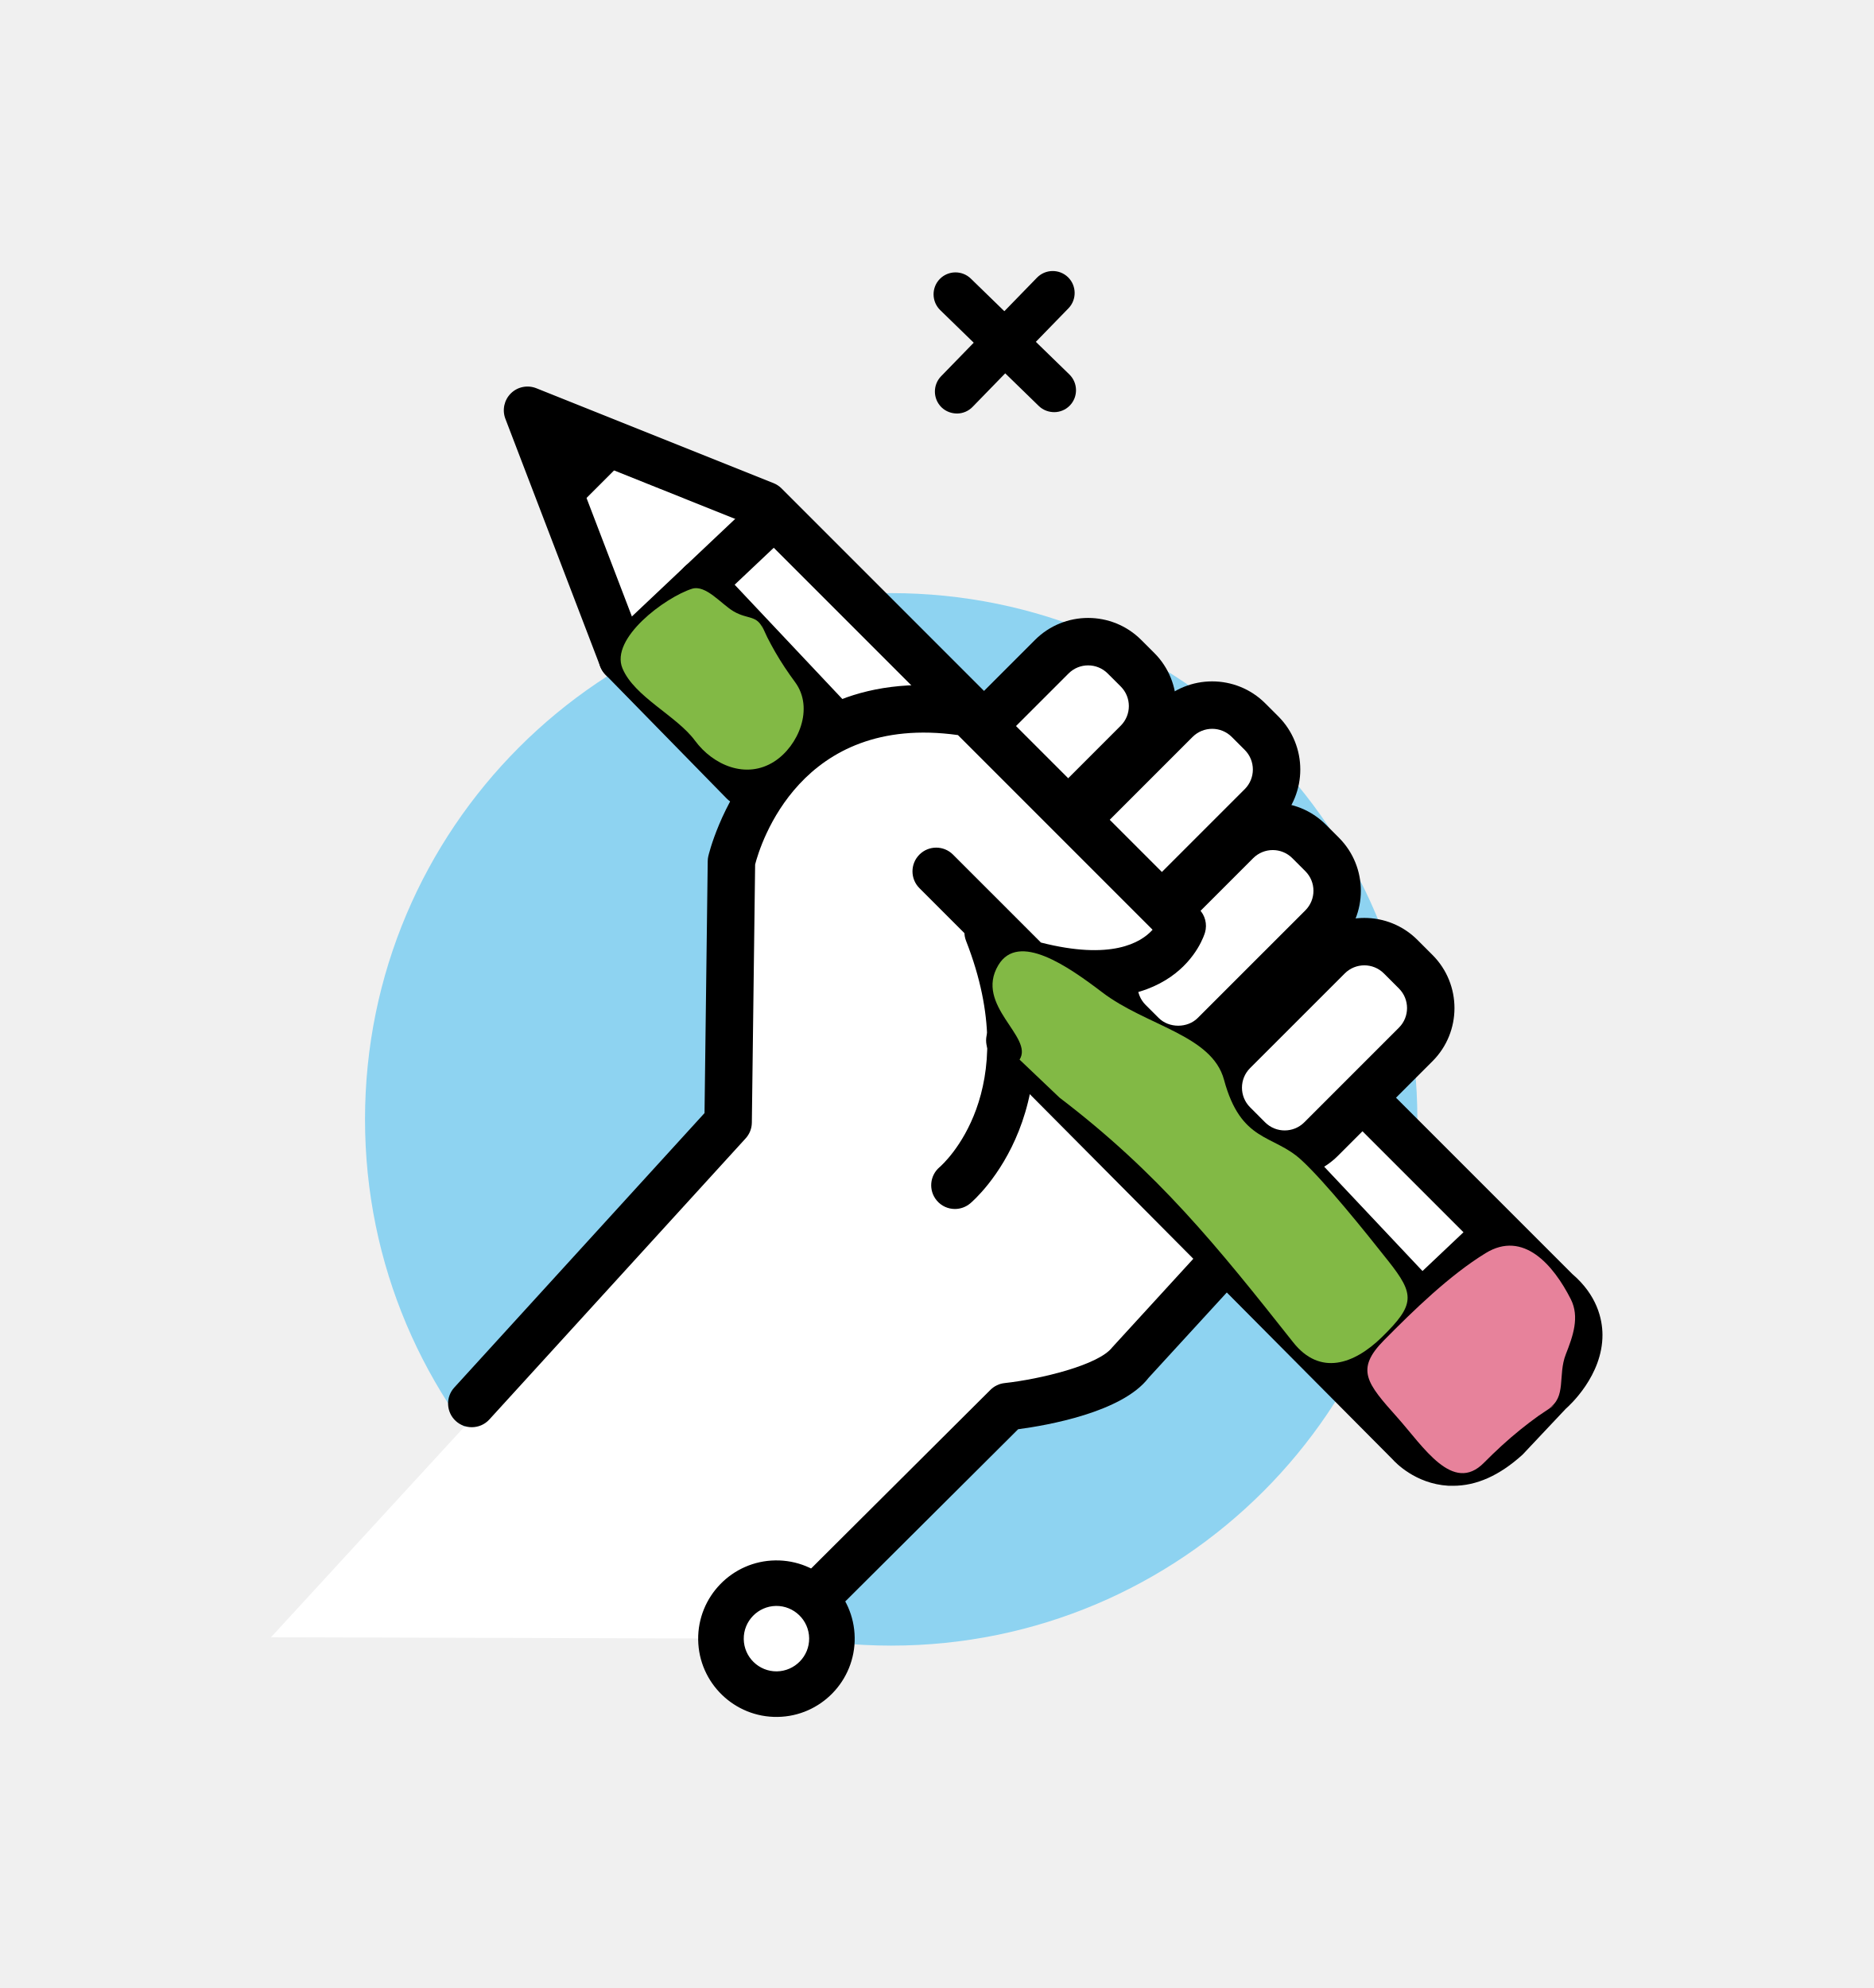
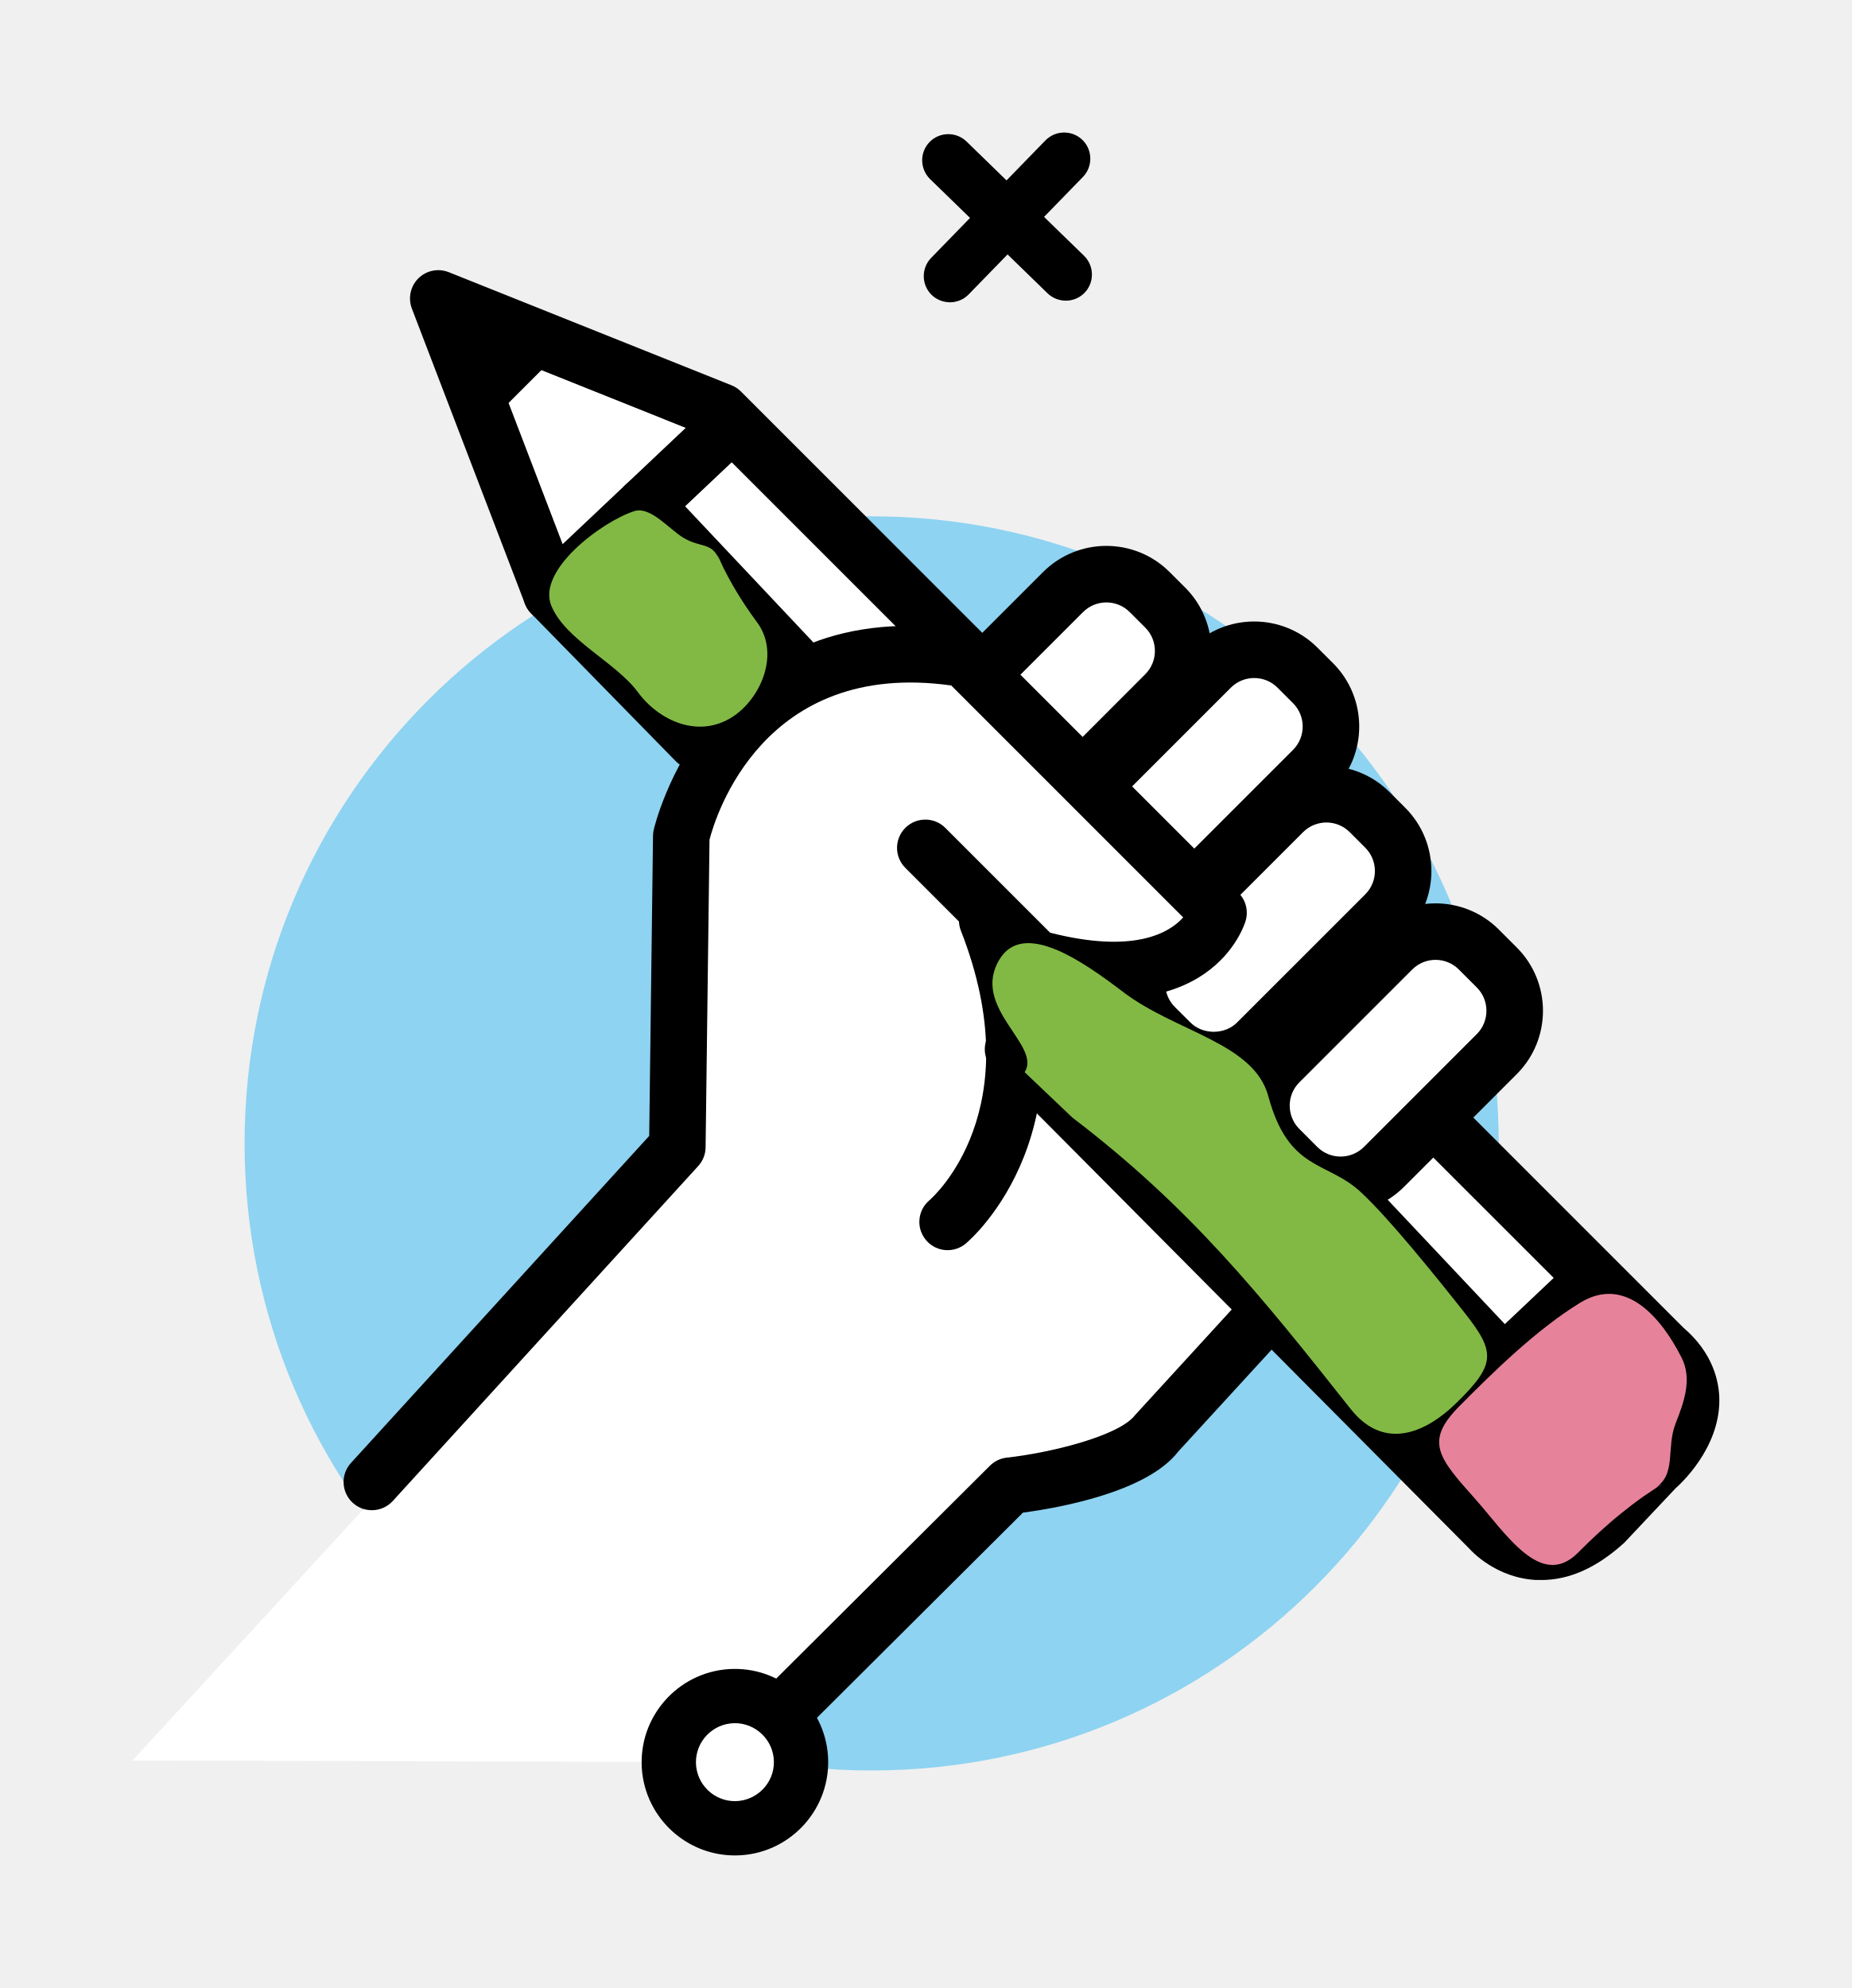
- <svg xmlns="http://www.w3.org/2000/svg" width="69.134" height="73.348" viewBox="0 0 18.292 19.407" version="1.1" id="svg10210">
+ <svg xmlns="http://www.w3.org/2000/svg" width="139.732" height="150" viewBox="0 0 36.971 39.688" version="1.1" id="svg10210">
  <defs id="defs10204" />
-   <g id="layer1" transform="translate(-164.1418,-178.9411)">
-     <g transform="matrix(0.3087885,0,0,0.3087885,116.5431,-185.5075)" id="g1088" style="stroke-width:0.857">
-       <g id="g976" style="stroke-width:0.857">
-         <circle style="fill:#8ed3f1;stroke-width:0.857" cx="182.325" cy="1215.641" r="16.637" id="circle974" />
+   <g id="layer1" transform="translate(-164.1418,-158.6602)">
+     <g transform="matrix(0.7524701,0,0,0.7524701,44.34949,-733.2468)" id="g1088" style="stroke-width:0.352">
+       <g id="g976" style="stroke-width:0.352">
+         <circle style="fill:#8ed3f1;stroke-width:0.352" cx="182.325" cy="1215.641" r="16.637" id="circle974" />
      </g>
-       <g id="g1060" style="stroke-width:0.857">
-         <g id="g1056" style="stroke-width:0.857">
-           <path style="fill:#ffffff;stroke-width:0.857" d="m 162.715,1232.014 15.981,0.045 6.869,-7.186 c 0,0 3.875,-0.625 5.5,-2.75 l 5.75,-5.25 -9.5,-14.375 -6.75,4 -3.125,6.5 -0.125,3.125 z" id="path978" />
-           <g id="g1054" style="stroke-width:0.857">
-             <g id="g984" style="stroke-width:0.857">
-               <path style="fill:#ffffff;stroke-width:0.857" d="m 184.34,1217.724 c 0,0 3.151,-2.638 1.05,-8" id="path980" />
-               <path d="m 184.34,1218.474 c -0.214,0 -0.427,-0.091 -0.575,-0.269 -0.265,-0.316 -0.224,-0.787 0.09,-1.053 0.112,-0.097 2.699,-2.401 0.837,-7.155 -0.151,-0.386 0.04,-0.82 0.425,-0.972 0.386,-0.15 0.821,0.039 0.972,0.425 2.271,5.798 -1.122,8.727 -1.267,8.849 -0.141,0.117 -0.312,0.175 -0.482,0.175 z" id="path982" style="stroke-width:0.857" />
+       <g id="g1060" style="stroke-width:0.352">
+         <g id="g1056" style="stroke-width:0.352">
+           <path style="fill:#ffffff;stroke-width:0.352" d="m 162.715,1232.014 15.981,0.045 6.869,-7.186 c 0,0 3.875,-0.625 5.5,-2.75 l 5.75,-5.25 -9.5,-14.375 -6.75,4 -3.125,6.5 -0.125,3.125 z" id="path978" />
+           <g id="g1054" style="stroke-width:0.352">
+             <g id="g984" style="stroke-width:0.352">
+               <path style="fill:#ffffff;stroke-width:0.352" d="m 184.34,1217.724 c 0,0 3.151,-2.638 1.05,-8" id="path980" />
+               <path d="m 184.34,1218.474 c -0.214,0 -0.427,-0.091 -0.575,-0.269 -0.265,-0.316 -0.224,-0.787 0.09,-1.053 0.112,-0.097 2.699,-2.401 0.837,-7.155 -0.151,-0.386 0.04,-0.82 0.425,-0.972 0.386,-0.15 0.821,0.039 0.972,0.425 2.271,5.798 -1.122,8.727 -1.267,8.849 -0.141,0.117 -0.312,0.175 -0.482,0.175 z" id="path982" style="stroke-width:0.352" />
            </g>
-             <path d="m 178.689,1232.748 c -0.192,0 -0.385,-0.073 -0.531,-0.221 -0.292,-0.293 -0.292,-0.769 0.002,-1.061 l 7.303,-7.274 c 0.121,-0.12 0.279,-0.196 0.448,-0.214 1.116,-0.122 2.97,-0.565 3.403,-1.129 l 2.792,-3.05 c 0.28,-0.305 0.754,-0.325 1.06,-0.046 0.305,0.28 0.326,0.755 0.046,1.06 l -2.75,3 c -0.834,1.089 -3.21,1.503 -4.123,1.624 l -7.121,7.092 c -0.145,0.146 -0.337,0.219 -0.529,0.219 z" id="path986" style="stroke-width:0.857" />
-             <g id="g992" style="stroke-width:0.857">
-               <polyline style="fill:#ffffff;stroke-width:0.857" points="177.66,1204.974 173.826,1201.057 170.826,1193.224 178.326,1196.224 184.743,1202.641             " id="polyline988" />
-               <path d="m 177.66,1205.724 c -0.195,0 -0.389,-0.075 -0.536,-0.226 l -3.833,-3.916 c -0.072,-0.074 -0.127,-0.161 -0.165,-0.257 l -3,-7.833 c -0.106,-0.278 -0.038,-0.594 0.174,-0.803 0.212,-0.209 0.528,-0.272 0.805,-0.162 l 7.5,3 c 0.094,0.038 0.18,0.094 0.252,0.166 l 6.417,6.417 c 0.293,0.293 0.293,0.768 0,1.061 -0.293,0.293 -0.768,0.293 -1.061,0 l -6.308,-6.308 -5.765,-2.307 2.331,6.087 3.725,3.806 c 0.29,0.296 0.285,0.771 -0.011,1.061 -0.147,0.142 -0.336,0.214 -0.525,0.214 z" id="path990" style="stroke-width:0.857" />
+             <path d="m 178.689,1232.748 c -0.192,0 -0.385,-0.073 -0.531,-0.221 -0.292,-0.293 -0.292,-0.769 0.002,-1.061 l 7.303,-7.274 c 0.121,-0.12 0.279,-0.196 0.448,-0.214 1.116,-0.122 2.97,-0.565 3.403,-1.129 l 2.792,-3.05 c 0.28,-0.305 0.754,-0.325 1.06,-0.046 0.305,0.28 0.326,0.755 0.046,1.06 l -2.75,3 c -0.834,1.089 -3.21,1.503 -4.123,1.624 l -7.121,7.092 c -0.145,0.146 -0.337,0.219 -0.529,0.219 z" id="path986" style="stroke-width:0.352" />
+             <g id="g992" style="stroke-width:0.352">
+               <polyline style="fill:#ffffff;stroke-width:0.352" points="177.66,1204.974 173.826,1201.057 170.826,1193.224 178.326,1196.224 184.743,1202.641             " id="polyline988" />
+               <path d="m 177.66,1205.724 c -0.195,0 -0.389,-0.075 -0.536,-0.226 l -3.833,-3.916 c -0.072,-0.074 -0.127,-0.161 -0.165,-0.257 l -3,-7.833 c -0.106,-0.278 -0.038,-0.594 0.174,-0.803 0.212,-0.209 0.528,-0.272 0.805,-0.162 l 7.5,3 c 0.094,0.038 0.18,0.094 0.252,0.166 l 6.417,6.417 c 0.293,0.293 0.293,0.768 0,1.061 -0.293,0.293 -0.768,0.293 -1.061,0 l -6.308,-6.308 -5.765,-2.307 2.331,6.087 3.725,3.806 c 0.29,0.296 0.285,0.771 -0.011,1.061 -0.147,0.142 -0.336,0.214 -0.525,0.214 z" id="path990" style="stroke-width:0.352" />
            </g>
-             <g id="g998" style="stroke-width:0.857">
-               <path style="fill:#ffffff;stroke-width:0.857" d="m 186.076,1213.141 12.667,12.75 c 0,0 1.25,1.416 3,-0.167 l 1.417,-1.5 c 0,0 1.917,-1.667 0.167,-3.167 l -6.083,-6.083" id="path994" />
-               <path d="m 200.091,1227.224 c -0.048,0 -0.096,-10e-4 -0.145,0 -1.055,-0.06 -1.696,-0.754 -1.766,-0.833 l -12.636,-12.718 c -0.292,-0.294 -0.29,-0.769 0.003,-1.061 0.294,-0.292 0.769,-0.291 1.061,0 l 12.667,12.75 c 0.206,0.22 0.888,0.78 1.965,-0.193 l 1.375,-1.459 c 0.232,-0.21 0.703,-0.743 0.699,-1.256 -0.002,-0.285 -0.158,-0.555 -0.475,-0.826 l -6.125,-6.123 c -0.293,-0.293 -0.293,-0.768 0,-1.061 0.293,-0.293 0.768,-0.293 1.061,0 l 6.083,6.083 c 0.78,0.666 0.955,1.418 0.957,1.926 0.004,1.286 -1.042,2.233 -1.161,2.338 l -1.364,1.448 c -0.734,0.666 -1.461,0.986 -2.199,0.986 z" id="path996" style="stroke-width:0.857" />
+             <g id="g998" style="stroke-width:0.352">
+               <path style="fill:#ffffff;stroke-width:0.352" d="m 186.076,1213.141 12.667,12.75 c 0,0 1.25,1.416 3,-0.167 l 1.417,-1.5 c 0,0 1.917,-1.667 0.167,-3.167 l -6.083,-6.083" id="path994" />
+               <path d="m 200.091,1227.224 c -0.048,0 -0.096,-10e-4 -0.145,0 -1.055,-0.06 -1.696,-0.754 -1.766,-0.833 l -12.636,-12.718 c -0.292,-0.294 -0.29,-0.769 0.003,-1.061 0.294,-0.292 0.769,-0.291 1.061,0 l 12.667,12.75 c 0.206,0.22 0.888,0.78 1.965,-0.193 l 1.375,-1.459 c 0.232,-0.21 0.703,-0.743 0.699,-1.256 -0.002,-0.285 -0.158,-0.555 -0.475,-0.826 l -6.125,-6.123 c -0.293,-0.293 -0.293,-0.768 0,-1.061 0.293,-0.293 0.768,-0.293 1.061,0 l 6.083,6.083 c 0.78,0.666 0.955,1.418 0.957,1.926 0.004,1.286 -1.042,2.233 -1.161,2.338 l -1.364,1.448 c -0.734,0.666 -1.461,0.986 -2.199,0.986 z" id="path996" style="stroke-width:0.352" />
            </g>
-             <g id="g1004" style="stroke-width:0.857">
-               <path style="fill:#ffffff;stroke-width:0.857" d="m 193.618,1216.266 -0.476,-0.477 c -0.632,-0.632 -0.632,-1.666 0,-2.298 l 2.994,-2.993 c 0.632,-0.633 1.666,-0.633 2.298,0 l 0.476,0.476 c 0.632,0.632 0.632,1.666 0,2.298 l -2.994,2.994 c -0.632,0.631 -1.666,0.631 -2.298,0 z" id="path1000" />
-               <path d="m 194.767,1217.49 c -0.608,0 -1.216,-0.231 -1.679,-0.694 v 0 l -0.476,-0.477 c -0.926,-0.926 -0.926,-2.433 0,-3.358 l 2.994,-2.993 c 0.926,-0.927 2.433,-0.927 3.359,0 l 0.476,0.476 c 0.926,0.926 0.926,2.433 0,3.358 l -2.994,2.994 c -0.464,0.463 -1.072,0.694 -1.68,0.694 z m -0.619,-1.755 c 0.341,0.341 0.896,0.341 1.238,0 l 2.994,-2.994 c 0.341,-0.341 0.341,-0.896 0,-1.237 l -0.476,-0.476 c -0.341,-0.342 -0.896,-0.342 -1.238,0 l -2.994,2.993 c -0.341,0.341 -0.341,0.896 0,1.237 z" id="path1002" style="stroke-width:0.857" />
+             <g id="g1004" style="stroke-width:0.352">
+               <path style="fill:#ffffff;stroke-width:0.352" d="m 193.618,1216.266 -0.476,-0.477 c -0.632,-0.632 -0.632,-1.666 0,-2.298 l 2.994,-2.993 c 0.632,-0.633 1.666,-0.633 2.298,0 l 0.476,0.476 c 0.632,0.632 0.632,1.666 0,2.298 l -2.994,2.994 c -0.632,0.631 -1.666,0.631 -2.298,0 z" id="path1000" />
+               <path d="m 194.767,1217.49 c -0.608,0 -1.216,-0.231 -1.679,-0.694 v 0 l -0.476,-0.477 c -0.926,-0.926 -0.926,-2.433 0,-3.358 l 2.994,-2.993 c 0.926,-0.927 2.433,-0.927 3.359,0 l 0.476,0.476 c 0.926,0.926 0.926,2.433 0,3.358 l -2.994,2.994 c -0.464,0.463 -1.072,0.694 -1.68,0.694 z m -0.619,-1.755 c 0.341,0.341 0.896,0.341 1.238,0 l 2.994,-2.994 c 0.341,-0.341 0.341,-0.896 0,-1.237 l -0.476,-0.476 c -0.341,-0.342 -0.896,-0.342 -1.238,0 l -2.994,2.993 c -0.341,0.341 -0.341,0.896 0,1.237 z" id="path1002" style="stroke-width:0.352" />
            </g>
-             <g id="g1010" style="stroke-width:0.857">
-               <path style="fill:#ffffff;stroke-width:0.857" d="m 190.251,1212.965 -0.413,-0.412 c -0.632,-0.632 -0.632,-1.666 0,-2.298 l 3.402,-3.402 c 0.632,-0.632 1.666,-0.632 2.298,0 l 0.413,0.413 c 0.632,0.632 0.632,1.666 0,2.298 l -3.402,3.401 c -0.632,0.632 -1.666,0.632 -2.298,0 z" id="path1006" />
-               <path d="m 191.4,1214.189 c -0.636,0 -1.232,-0.247 -1.679,-0.694 v 0 0 l -0.413,-0.412 c -0.926,-0.926 -0.926,-2.433 0,-3.358 l 3.402,-3.402 c 0.926,-0.926 2.433,-0.926 3.358,0 l 0.413,0.413 c 0.926,0.926 0.926,2.433 0,3.358 l -3.402,3.401 c -0.446,0.447 -1.043,0.694 -1.679,0.694 z m 2.99,-7.062 c -0.224,0 -0.448,0.086 -0.619,0.256 l -3.402,3.402 c -0.341,0.341 -0.341,0.896 0,1.237 l 0.413,0.412 v 0 c 0.328,0.328 0.91,0.328 1.237,0 l 3.402,-3.401 c 0.341,-0.341 0.341,-0.896 0,-1.237 l -0.413,-0.413 c -0.17,-0.17 -0.394,-0.256 -0.618,-0.256 z" id="path1008" style="stroke-width:0.857" />
+             <g id="g1010" style="stroke-width:0.352">
+               <path style="fill:#ffffff;stroke-width:0.352" d="m 190.251,1212.965 -0.413,-0.412 c -0.632,-0.632 -0.632,-1.666 0,-2.298 l 3.402,-3.402 c 0.632,-0.632 1.666,-0.632 2.298,0 l 0.413,0.413 c 0.632,0.632 0.632,1.666 0,2.298 l -3.402,3.401 c -0.632,0.632 -1.666,0.632 -2.298,0 z" id="path1006" />
+               <path d="m 191.4,1214.189 c -0.636,0 -1.232,-0.247 -1.679,-0.694 v 0 0 l -0.413,-0.412 c -0.926,-0.926 -0.926,-2.433 0,-3.358 l 3.402,-3.402 c 0.926,-0.926 2.433,-0.926 3.358,0 l 0.413,0.413 c 0.926,0.926 0.926,2.433 0,3.358 l -3.402,3.401 c -0.446,0.447 -1.043,0.694 -1.679,0.694 z m 2.99,-7.062 c -0.224,0 -0.448,0.086 -0.619,0.256 l -3.402,3.402 c -0.341,0.341 -0.341,0.896 0,1.237 l 0.413,0.412 v 0 c 0.328,0.328 0.91,0.328 1.237,0 l 3.402,-3.401 c 0.341,-0.341 0.341,-0.896 0,-1.237 l -0.413,-0.413 c -0.17,-0.17 -0.394,-0.256 -0.618,-0.256 z" id="path1008" style="stroke-width:0.352" />
            </g>
-             <g id="g1016" style="stroke-width:0.857">
-               <path style="fill:#ffffff;stroke-width:0.857" d="m 185.052,1203.366 2.351,-2.351 c 0.632,-0.632 1.667,-0.632 2.298,0 l 0.413,0.412 c 0.632,0.632 0.632,1.666 0,2.298 l -2.351,2.352" id="path1012" />
-               <path d="m 187.763,1206.827 c -0.192,0 -0.384,-0.073 -0.53,-0.22 -0.293,-0.293 -0.293,-0.768 0,-1.061 l 2.351,-2.352 c 0.341,-0.341 0.341,-0.896 0,-1.237 l -0.413,-0.412 c -0.341,-0.342 -0.896,-0.342 -1.238,0 l -2.351,2.351 c -0.293,0.293 -0.768,0.293 -1.061,0 -0.292,-0.293 -0.292,-0.768 0,-1.061 l 2.351,-2.351 c 0.926,-0.927 2.433,-0.927 3.359,0 l 0.413,0.412 c 0.926,0.926 0.926,2.433 0,3.358 l -2.351,2.352 c -0.147,0.148 -0.338,0.221 -0.53,0.221 z" id="path1014" style="stroke-width:0.857" />
+             <g id="g1016" style="stroke-width:0.352">
+               <path style="fill:#ffffff;stroke-width:0.352" d="m 185.052,1203.366 2.351,-2.351 c 0.632,-0.632 1.667,-0.632 2.298,0 l 0.413,0.412 c 0.632,0.632 0.632,1.666 0,2.298 l -2.351,2.352" id="path1012" />
+               <path d="m 187.763,1206.827 c -0.192,0 -0.384,-0.073 -0.53,-0.22 -0.293,-0.293 -0.293,-0.768 0,-1.061 l 2.351,-2.352 c 0.341,-0.341 0.341,-0.896 0,-1.237 l -0.413,-0.412 c -0.341,-0.342 -0.896,-0.342 -1.238,0 l -2.351,2.351 c -0.293,0.293 -0.768,0.293 -1.061,0 -0.292,-0.293 -0.292,-0.768 0,-1.061 l 2.351,-2.351 c 0.926,-0.927 2.433,-0.927 3.359,0 l 0.413,0.412 c 0.926,0.926 0.926,2.433 0,3.358 l -2.351,2.352 c -0.147,0.148 -0.338,0.221 -0.53,0.221 z" id="path1014" style="stroke-width:0.352" />
            </g>
-             <g id="g1022" style="stroke-width:0.857">
-               <path style="fill:#ffffff;stroke-width:0.857" d="m 187.922,1206.421 3.401,-3.401 c 0.632,-0.632 1.667,-0.632 2.298,0 l 0.413,0.412 c 0.632,0.633 0.632,1.667 0,2.299 l -3.402,3.401" id="path1018" />
-               <path d="m 190.633,1209.882 c -0.192,0 -0.384,-0.073 -0.53,-0.22 -0.293,-0.293 -0.293,-0.768 0,-1.061 l 3.402,-3.401 c 0.341,-0.342 0.341,-0.896 0,-1.238 l -0.412,-0.412 c -0.341,-0.341 -0.896,-0.341 -1.238,0 l -3.401,3.401 c -0.293,0.293 -0.768,0.293 -1.061,0 -0.293,-0.293 -0.293,-0.768 0,-1.061 l 3.401,-3.401 c 0.926,-0.926 2.433,-0.926 3.359,0 l 0.413,0.412 c 0.926,0.927 0.926,2.433 0,3.359 l -3.402,3.401 c -0.147,0.148 -0.339,0.221 -0.531,0.221 z" id="path1020" style="stroke-width:0.857" />
+             <g id="g1022" style="stroke-width:0.352">
+               <path style="fill:#ffffff;stroke-width:0.352" d="m 187.922,1206.421 3.401,-3.401 c 0.632,-0.632 1.667,-0.632 2.298,0 l 0.413,0.412 c 0.632,0.633 0.632,1.667 0,2.299 l -3.402,3.401" id="path1018" />
+               <path d="m 190.633,1209.882 c -0.192,0 -0.384,-0.073 -0.53,-0.22 -0.293,-0.293 -0.293,-0.768 0,-1.061 l 3.402,-3.401 c 0.341,-0.342 0.341,-0.896 0,-1.238 l -0.412,-0.412 c -0.341,-0.341 -0.896,-0.341 -1.238,0 l -3.401,3.401 c -0.293,0.293 -0.768,0.293 -1.061,0 -0.293,-0.293 -0.293,-0.768 0,-1.061 l 3.401,-3.401 c 0.926,-0.926 2.433,-0.926 3.359,0 l 0.413,0.412 c 0.926,0.927 0.926,2.433 0,3.359 l -3.402,3.401 c -0.147,0.148 -0.339,0.221 -0.531,0.221 z" id="path1020" style="stroke-width:0.352" />
            </g>
-             <g id="g1028" style="stroke-width:0.857">
-               <path style="fill:#ffffff;stroke-width:0.857" d="m 183.748,1207.801 2.923,2.924 c 4.177,1.148 4.856,-1.201 4.856,-1.201 l -6.735,-6.734 c -6.265,-1.045 -7.519,4.698 -7.519,4.698 l -0.104,8.25 -8.104,8.886" id="path1024" />
-               <path d="m 169.064,1225.373 c -0.181,0 -0.361,-0.064 -0.505,-0.195 -0.306,-0.279 -0.328,-0.754 -0.048,-1.06 l 7.912,-8.676 0.101,-7.964 c 0.001,-0.051 0.006,-0.102 0.017,-0.15 0.014,-0.064 1.485,-6.428 8.375,-5.279 0.154,0.025 0.296,0.099 0.407,0.209 l 6.735,6.735 c 0.193,0.193 0.266,0.477 0.19,0.739 -0.036,0.125 -0.94,3.046 -5.775,1.716 -0.125,-0.035 -0.239,-0.102 -0.331,-0.193 l -2.924,-2.924 c -0.293,-0.293 -0.293,-0.768 0,-1.061 0.293,-0.293 0.768,-0.293 1.061,0 l 2.781,2.781 c 2.218,0.565 3.158,0.01 3.53,-0.405 l -6.154,-6.154 c -4.989,-0.698 -6.254,3.475 -6.413,4.09 l -0.104,8.164 c -0.002,0.185 -0.072,0.36 -0.196,0.496 l -8.104,8.887 c -0.148,0.162 -0.351,0.244 -0.555,0.244 z" id="path1026" style="stroke-width:0.857" />
+             <g id="g1028" style="stroke-width:0.352">
+               <path style="fill:#ffffff;stroke-width:0.352" d="m 183.748,1207.801 2.923,2.924 c 4.177,1.148 4.856,-1.201 4.856,-1.201 l -6.735,-6.734 c -6.265,-1.045 -7.519,4.698 -7.519,4.698 l -0.104,8.25 -8.104,8.886" id="path1024" />
+               <path d="m 169.064,1225.373 c -0.181,0 -0.361,-0.064 -0.505,-0.195 -0.306,-0.279 -0.328,-0.754 -0.048,-1.06 l 7.912,-8.676 0.101,-7.964 c 0.001,-0.051 0.006,-0.102 0.017,-0.15 0.014,-0.064 1.485,-6.428 8.375,-5.279 0.154,0.025 0.296,0.099 0.407,0.209 l 6.735,6.735 c 0.193,0.193 0.266,0.477 0.19,0.739 -0.036,0.125 -0.94,3.046 -5.775,1.716 -0.125,-0.035 -0.239,-0.102 -0.331,-0.193 l -2.924,-2.924 c -0.293,-0.293 -0.293,-0.768 0,-1.061 0.293,-0.293 0.768,-0.293 1.061,0 l 2.781,2.781 c 2.218,0.565 3.158,0.01 3.53,-0.405 l -6.154,-6.154 c -4.989,-0.698 -6.254,3.475 -6.413,4.09 l -0.104,8.164 c -0.002,0.185 -0.072,0.36 -0.196,0.496 l -8.104,8.887 c -0.148,0.162 -0.351,0.244 -0.555,0.244 z" id="path1026" style="stroke-width:0.352" />
            </g>
-             <g id="g1034" style="stroke-width:0.857">
-               <polyline style="fill:#ffffff;stroke-width:0.857" points="173.826,1201.057 176.315,1198.707 178.326,1196.807      " id="polyline1030" />
-               <path d="m 173.826,1201.807 c -0.199,0 -0.398,-0.078 -0.545,-0.234 -0.284,-0.302 -0.271,-0.776 0.03,-1.061 l 4.5,-4.25 c 0.301,-0.284 0.776,-0.271 1.061,0.03 0.284,0.301 0.271,0.776 -0.03,1.061 l -4.5,4.25 c -0.146,0.136 -0.331,0.204 -0.516,0.204 z" id="path1032" style="stroke-width:0.857" />
+             <g id="g1034" style="stroke-width:0.352">
+               <polyline style="fill:#ffffff;stroke-width:0.352" points="173.826,1201.057 176.315,1198.707 178.326,1196.807      " id="polyline1030" />
+               <path d="m 173.826,1201.807 c -0.199,0 -0.398,-0.078 -0.545,-0.234 -0.284,-0.302 -0.271,-0.776 0.03,-1.061 l 4.5,-4.25 c 0.301,-0.284 0.776,-0.271 1.061,0.03 0.284,0.301 0.271,0.776 -0.03,1.061 l -4.5,4.25 c -0.146,0.136 -0.331,0.204 -0.516,0.204 z" id="path1032" style="stroke-width:0.352" />
            </g>
-             <g id="g1040" style="stroke-width:0.857">
-               <line style="fill:#ffffff;stroke-width:0.857" x1="180.493" y1="1203.141" x2="176.315" y2="1198.707" id="line1036" />
-               <path d="m 180.493,1203.891 c -0.199,0 -0.398,-0.079 -0.546,-0.236 l -4.178,-4.434 c -0.284,-0.301 -0.27,-0.775 0.031,-1.06 0.302,-0.284 0.776,-0.271 1.061,0.031 l 4.178,4.434 c 0.284,0.302 0.27,0.776 -0.031,1.061 -0.146,0.135 -0.331,0.204 -0.515,0.204 z" id="path1038" style="stroke-width:0.857" />
+             <g id="g1040" style="stroke-width:0.352">
+               <line style="fill:#ffffff;stroke-width:0.352" x1="180.493" y1="1203.141" x2="176.315" y2="1198.707" id="line1036" />
+               <path d="m 180.493,1203.891 c -0.199,0 -0.398,-0.079 -0.546,-0.236 l -4.178,-4.434 c -0.284,-0.301 -0.27,-0.775 0.031,-1.06 0.302,-0.284 0.776,-0.271 1.061,0.031 l 4.178,4.434 c 0.284,0.302 0.27,0.776 -0.031,1.061 -0.146,0.135 -0.331,0.204 -0.515,0.204 z" id="path1038" style="stroke-width:0.352" />
            </g>
-             <g id="g1046" style="stroke-width:0.857">
-               <line style="fill:#ffffff;stroke-width:0.857" x1="198.993" y1="1221.391" x2="194.815" y2="1216.957" id="line1042" />
-               <path d="m 198.993,1222.141 c -0.199,0 -0.398,-0.079 -0.546,-0.236 l -4.178,-4.434 c -0.284,-0.301 -0.27,-0.775 0.031,-1.06 0.302,-0.284 0.776,-0.271 1.061,0.031 l 4.178,4.434 c 0.284,0.302 0.27,0.776 -0.031,1.061 -0.146,0.135 -0.331,0.204 -0.515,0.204 z" id="path1044" style="stroke-width:0.857" />
+             <g id="g1046" style="stroke-width:0.352">
+               <line style="fill:#ffffff;stroke-width:0.352" x1="198.993" y1="1221.391" x2="194.815" y2="1216.957" id="line1042" />
+               <path d="m 198.993,1222.141 c -0.199,0 -0.398,-0.079 -0.546,-0.236 l -4.178,-4.434 c -0.284,-0.301 -0.27,-0.775 0.031,-1.06 0.302,-0.284 0.776,-0.271 1.061,0.031 l 4.178,4.434 c 0.284,0.302 0.27,0.776 -0.031,1.061 -0.146,0.135 -0.331,0.204 -0.515,0.204 z" id="path1044" style="stroke-width:0.352" />
            </g>
-             <g id="g1052" style="stroke-width:0.857">
-               <line style="fill:#ffffff;stroke-width:0.857" x1="196.826" y1="1223.641" x2="201.41" y2="1219.307" id="line1048" />
-               <path d="m 196.826,1224.391 c -0.199,0 -0.397,-0.079 -0.545,-0.235 -0.285,-0.301 -0.271,-0.775 0.03,-1.06 l 4.583,-4.334 c 0.301,-0.284 0.776,-0.271 1.061,0.03 0.284,0.301 0.271,0.775 -0.03,1.06 l -4.583,4.334 c -0.146,0.136 -0.331,0.205 -0.516,0.205 z" id="path1050" style="stroke-width:0.857" />
+             <g id="g1052" style="stroke-width:0.352">
+               <line style="fill:#ffffff;stroke-width:0.352" x1="196.826" y1="1223.641" x2="201.41" y2="1219.307" id="line1048" />
+               <path d="m 196.826,1224.391 c -0.199,0 -0.397,-0.079 -0.545,-0.235 -0.285,-0.301 -0.271,-0.775 0.03,-1.06 l 4.583,-4.334 c 0.301,-0.284 0.776,-0.271 1.061,0.03 0.284,0.301 0.271,0.775 -0.03,1.06 l -4.583,4.334 c -0.146,0.136 -0.331,0.205 -0.516,0.205 z" id="path1050" style="stroke-width:0.352" />
            </g>
          </g>
        </g>
-         <polygon points="170.826,1193.224 172.315,1196.373 173.815,1194.873 " id="polygon1058" style="stroke-width:0.857" />
+         <polygon points="170.826,1193.224 172.315,1196.373 173.815,1194.873 " id="polygon1058" style="stroke-width:0.352" />
      </g>
-       <g id="g1066" style="stroke-width:0.857">
-         <path style="fill:#ffffff;stroke-width:0.857" d="m 180.059,1230.885 c 1.234,1.783 -0.682,3.752 -2.498,2.568 -0.088,-0.058 -0.168,-0.135 -0.228,-0.222 -1.233,-1.782 0.682,-3.752 2.498,-2.568 0.088,0.058 0.168,0.136 0.228,0.222 z" id="path1062" />
-         <path d="m 178.73,1234.532 c -1.363,0.019 -2.489,-1.075 -2.508,-2.44 -0.019,-1.363 1.076,-2.489 2.439,-2.508 1.365,-0.02 2.491,1.075 2.51,2.439 0.019,1.364 -1.075,2.491 -2.441,2.509 z m -0.048,-3.509 c -0.57,0.01 -1.027,0.479 -1.019,1.049 0.008,0.57 0.478,1.027 1.047,1.02 0.57,-0.01 1.029,-0.479 1.021,-1.048 -0.007,-0.57 -0.479,-1.028 -1.049,-1.021 z" id="path1064" style="stroke-width:0.857" />
+       <g id="g1066" style="stroke-width:0.352">
+         <path style="fill:#ffffff;stroke-width:0.352" d="m 180.059,1230.885 c 1.234,1.783 -0.682,3.752 -2.498,2.568 -0.088,-0.058 -0.168,-0.135 -0.228,-0.222 -1.233,-1.782 0.682,-3.752 2.498,-2.568 0.088,0.058 0.168,0.136 0.228,0.222 z" id="path1062" />
+         <path d="m 178.73,1234.532 c -1.363,0.019 -2.489,-1.075 -2.508,-2.44 -0.019,-1.363 1.076,-2.489 2.439,-2.508 1.365,-0.02 2.491,1.075 2.51,2.439 0.019,1.364 -1.075,2.491 -2.441,2.509 z m -0.048,-3.509 c -0.57,0.01 -1.027,0.479 -1.019,1.049 0.008,0.57 0.478,1.027 1.047,1.02 0.57,-0.01 1.029,-0.479 1.021,-1.048 -0.007,-0.57 -0.479,-1.028 -1.049,-1.021 z" id="path1064" style="stroke-width:0.352" />
      </g>
-       <g id="g1080" style="stroke-width:0.857">
-         <g id="g1072" style="stroke-width:0.857">
-           <line style="fill:#ffffff;stroke-width:0.857" x1="184.359" y1="1189.558" x2="187.476" y2="1192.59" id="line1068" />
-           <path d="m 187.485,1193.283 c -0.177,0 -0.357,-0.062 -0.494,-0.196 l -3.117,-3.031 c -0.273,-0.268 -0.279,-0.707 -0.014,-0.981 0.267,-0.275 0.708,-0.281 0.983,-0.014 l 3.117,3.031 c 0.273,0.268 0.279,0.707 0.014,0.981 -0.134,0.138 -0.311,0.208 -0.489,0.21 z" id="path1070" style="stroke-width:0.857" />
+       <g id="g1080" style="stroke-width:0.352">
+         <g id="g1072" style="stroke-width:0.352">
+           <line style="fill:#ffffff;stroke-width:0.352" x1="184.359" y1="1189.558" x2="187.476" y2="1192.59" id="line1068" />
+           <path d="m 187.485,1193.283 c -0.177,0 -0.357,-0.062 -0.494,-0.196 l -3.117,-3.031 c -0.273,-0.268 -0.279,-0.707 -0.014,-0.981 0.267,-0.275 0.708,-0.281 0.983,-0.014 l 3.117,3.031 c 0.273,0.268 0.279,0.707 0.014,0.981 -0.134,0.138 -0.311,0.208 -0.489,0.21 z" id="path1070" style="stroke-width:0.352" />
        </g>
-         <g id="g1078" style="stroke-width:0.857">
-           <line style="fill:#ffffff;stroke-width:0.857" x1="187.434" y1="1189.515" x2="184.401" y2="1192.633" id="line1074" />
-           <path d="m 184.411,1193.326 c -0.177,0 -0.357,-0.062 -0.495,-0.196 -0.273,-0.268 -0.279,-0.707 -0.014,-0.981 l 3.032,-3.117 c 0.268,-0.275 0.708,-0.281 0.983,-0.014 0.273,0.268 0.279,0.707 0.014,0.981 l -3.032,3.117 c -0.133,0.138 -0.311,0.208 -0.488,0.21 z" id="path1076" style="stroke-width:0.857" />
+         <g id="g1078" style="stroke-width:0.352">
+           <line style="fill:#ffffff;stroke-width:0.352" x1="187.434" y1="1189.515" x2="184.401" y2="1192.633" id="line1074" />
+           <path d="m 184.411,1193.326 c -0.177,0 -0.357,-0.062 -0.495,-0.196 -0.273,-0.268 -0.279,-0.707 -0.014,-0.981 l 3.032,-3.117 c 0.268,-0.275 0.708,-0.281 0.983,-0.014 0.273,0.268 0.279,0.707 0.014,0.981 l -3.032,3.117 c -0.133,0.138 -0.311,0.208 -0.488,0.21 z" id="path1076" style="stroke-width:0.352" />
        </g>
      </g>
-       <path style="fill:#82b945;stroke-width:0.857" d="m 187.65,1214.956 c 3.105,2.366 4.967,4.675 7.385,7.733 0.844,1.067 1.919,0.703 2.805,-0.163 1.058,-1.034 1.038,-1.351 0.206,-2.404 -0.738,-0.934 -2.007,-2.513 -2.757,-3.201 -0.893,-0.819 -1.902,-0.538 -2.441,-2.534 -0.382,-1.415 -2.457,-1.7 -3.851,-2.763 -1.082,-0.824 -2.65,-1.917 -3.284,-0.859 -0.765,1.276 1.132,2.271 0.671,2.987 z" id="path1082" />
-       <path style="fill:#82b945;stroke-width:0.857" d="m 179.287,1201.819 c -0.226,-0.306 -0.437,-0.621 -0.627,-0.95 -0.088,-0.154 -0.173,-0.31 -0.253,-0.468 -0.036,-0.071 -0.303,-0.667 -0.13,-0.254 -0.193,-0.461 -0.481,-0.302 -0.931,-0.564 -0.393,-0.229 -0.883,-0.857 -1.324,-0.715 -0.847,0.273 -2.59,1.566 -2.194,2.514 0.377,0.904 1.711,1.496 2.294,2.287 0.568,0.77 1.615,1.233 2.508,0.658 0.761,-0.491 1.266,-1.682 0.657,-2.508 z" id="path1084" />
-       <path style="fill:#e7829b;stroke-width:0.857" d="m 201.067,1226.498 c 0.365,-0.368 0.745,-0.72 1.149,-1.046 0.188,-0.151 0.38,-0.299 0.577,-0.439 0.088,-0.064 0.835,-0.55 0.314,-0.229 0.581,-0.357 0.289,-1.052 0.548,-1.713 0.227,-0.578 0.443,-1.181 0.159,-1.744 -0.548,-1.083 -1.501,-2.19 -2.694,-1.457 -1.14,0.7 -2.271,1.801 -3.214,2.755 -0.917,0.928 -0.54,1.36 0.425,2.442 0.822,0.922 1.753,2.426 2.736,1.431 z" id="path1086" />
+       <path style="fill:#82b945;stroke-width:0.352" d="m 187.65,1214.956 c 3.105,2.366 4.967,4.675 7.385,7.733 0.844,1.067 1.919,0.703 2.805,-0.163 1.058,-1.034 1.038,-1.351 0.206,-2.404 -0.738,-0.934 -2.007,-2.513 -2.757,-3.201 -0.893,-0.819 -1.902,-0.538 -2.441,-2.534 -0.382,-1.415 -2.457,-1.7 -3.851,-2.763 -1.082,-0.824 -2.65,-1.917 -3.284,-0.859 -0.765,1.276 1.132,2.271 0.671,2.987 z" id="path1082" />
+       <path style="fill:#82b945;stroke-width:0.352" d="m 179.287,1201.819 c -0.226,-0.306 -0.437,-0.621 -0.627,-0.95 -0.088,-0.154 -0.173,-0.31 -0.253,-0.468 -0.036,-0.071 -0.303,-0.667 -0.13,-0.254 -0.193,-0.461 -0.481,-0.302 -0.931,-0.564 -0.393,-0.229 -0.883,-0.857 -1.324,-0.715 -0.847,0.273 -2.59,1.566 -2.194,2.514 0.377,0.904 1.711,1.496 2.294,2.287 0.568,0.77 1.615,1.233 2.508,0.658 0.761,-0.491 1.266,-1.682 0.657,-2.508 z" id="path1084" />
+       <path style="fill:#e7829b;stroke-width:0.352" d="m 201.067,1226.498 c 0.365,-0.368 0.745,-0.72 1.149,-1.046 0.188,-0.151 0.38,-0.299 0.577,-0.439 0.088,-0.064 0.835,-0.55 0.314,-0.229 0.581,-0.357 0.289,-1.052 0.548,-1.713 0.227,-0.578 0.443,-1.181 0.159,-1.744 -0.548,-1.083 -1.501,-2.19 -2.694,-1.457 -1.14,0.7 -2.271,1.801 -3.214,2.755 -0.917,0.928 -0.54,1.36 0.425,2.442 0.822,0.922 1.753,2.426 2.736,1.431 z" id="path1086" />
    </g>
  </g>
</svg>
